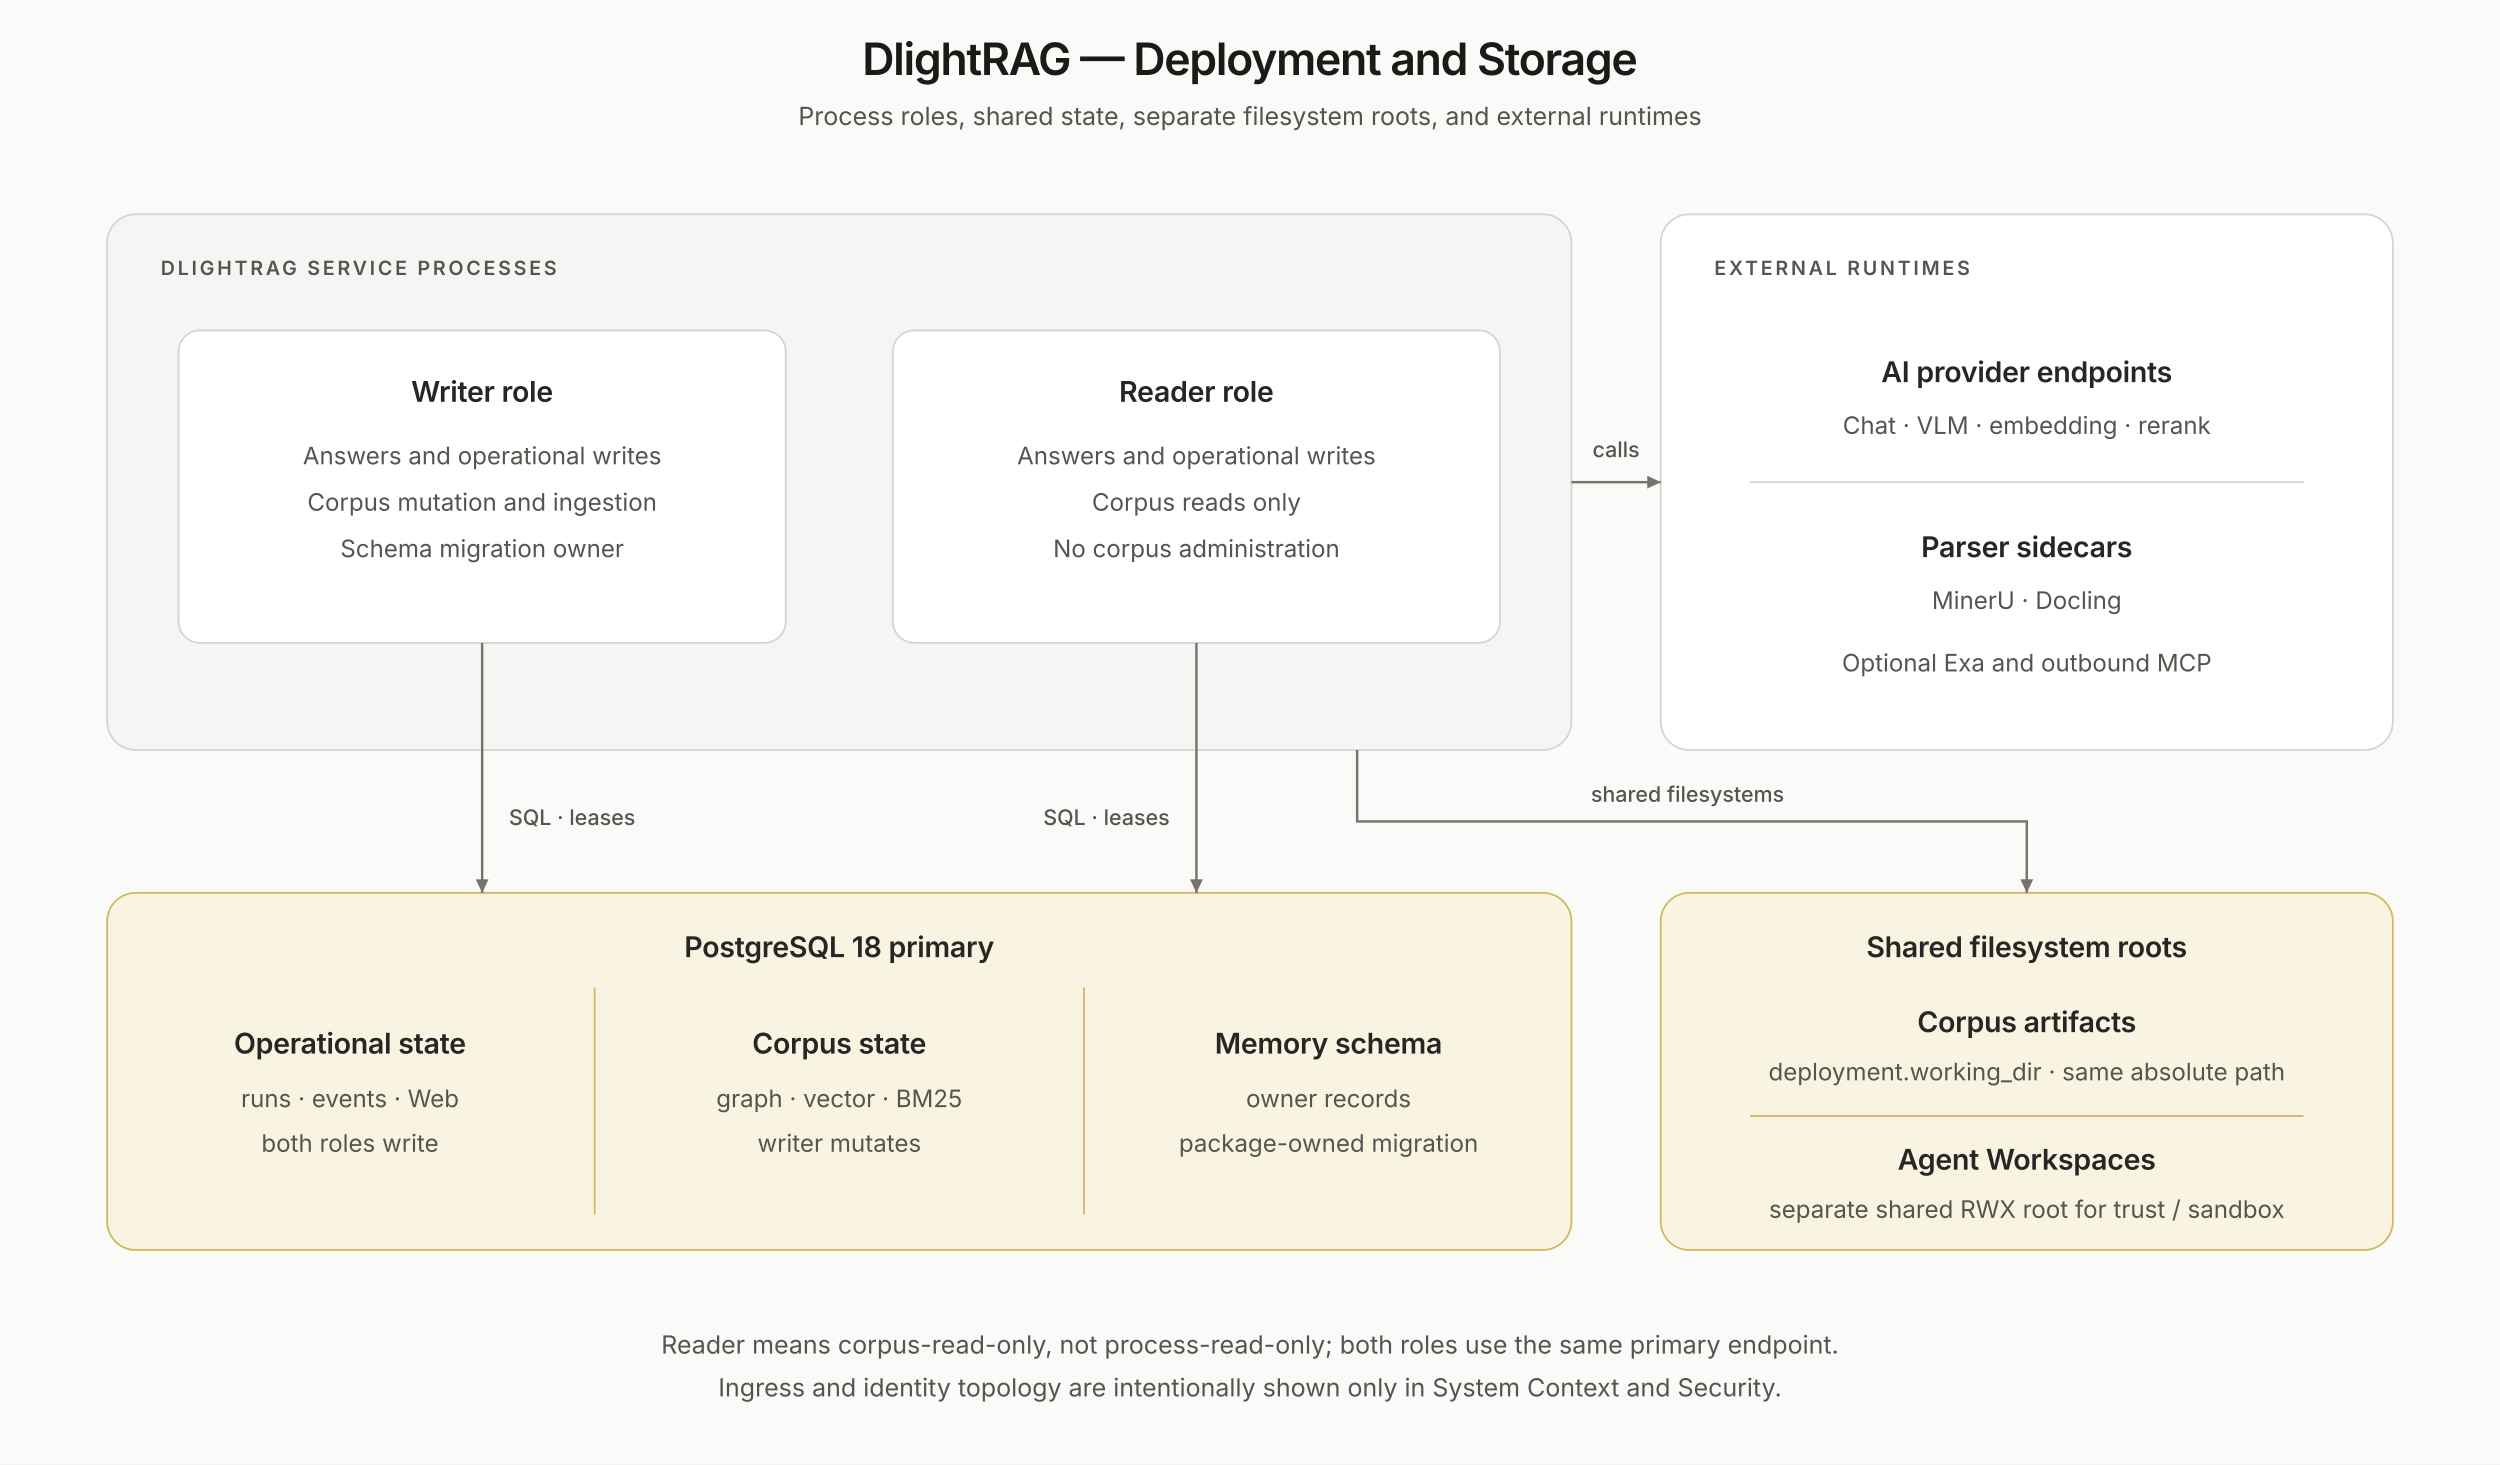
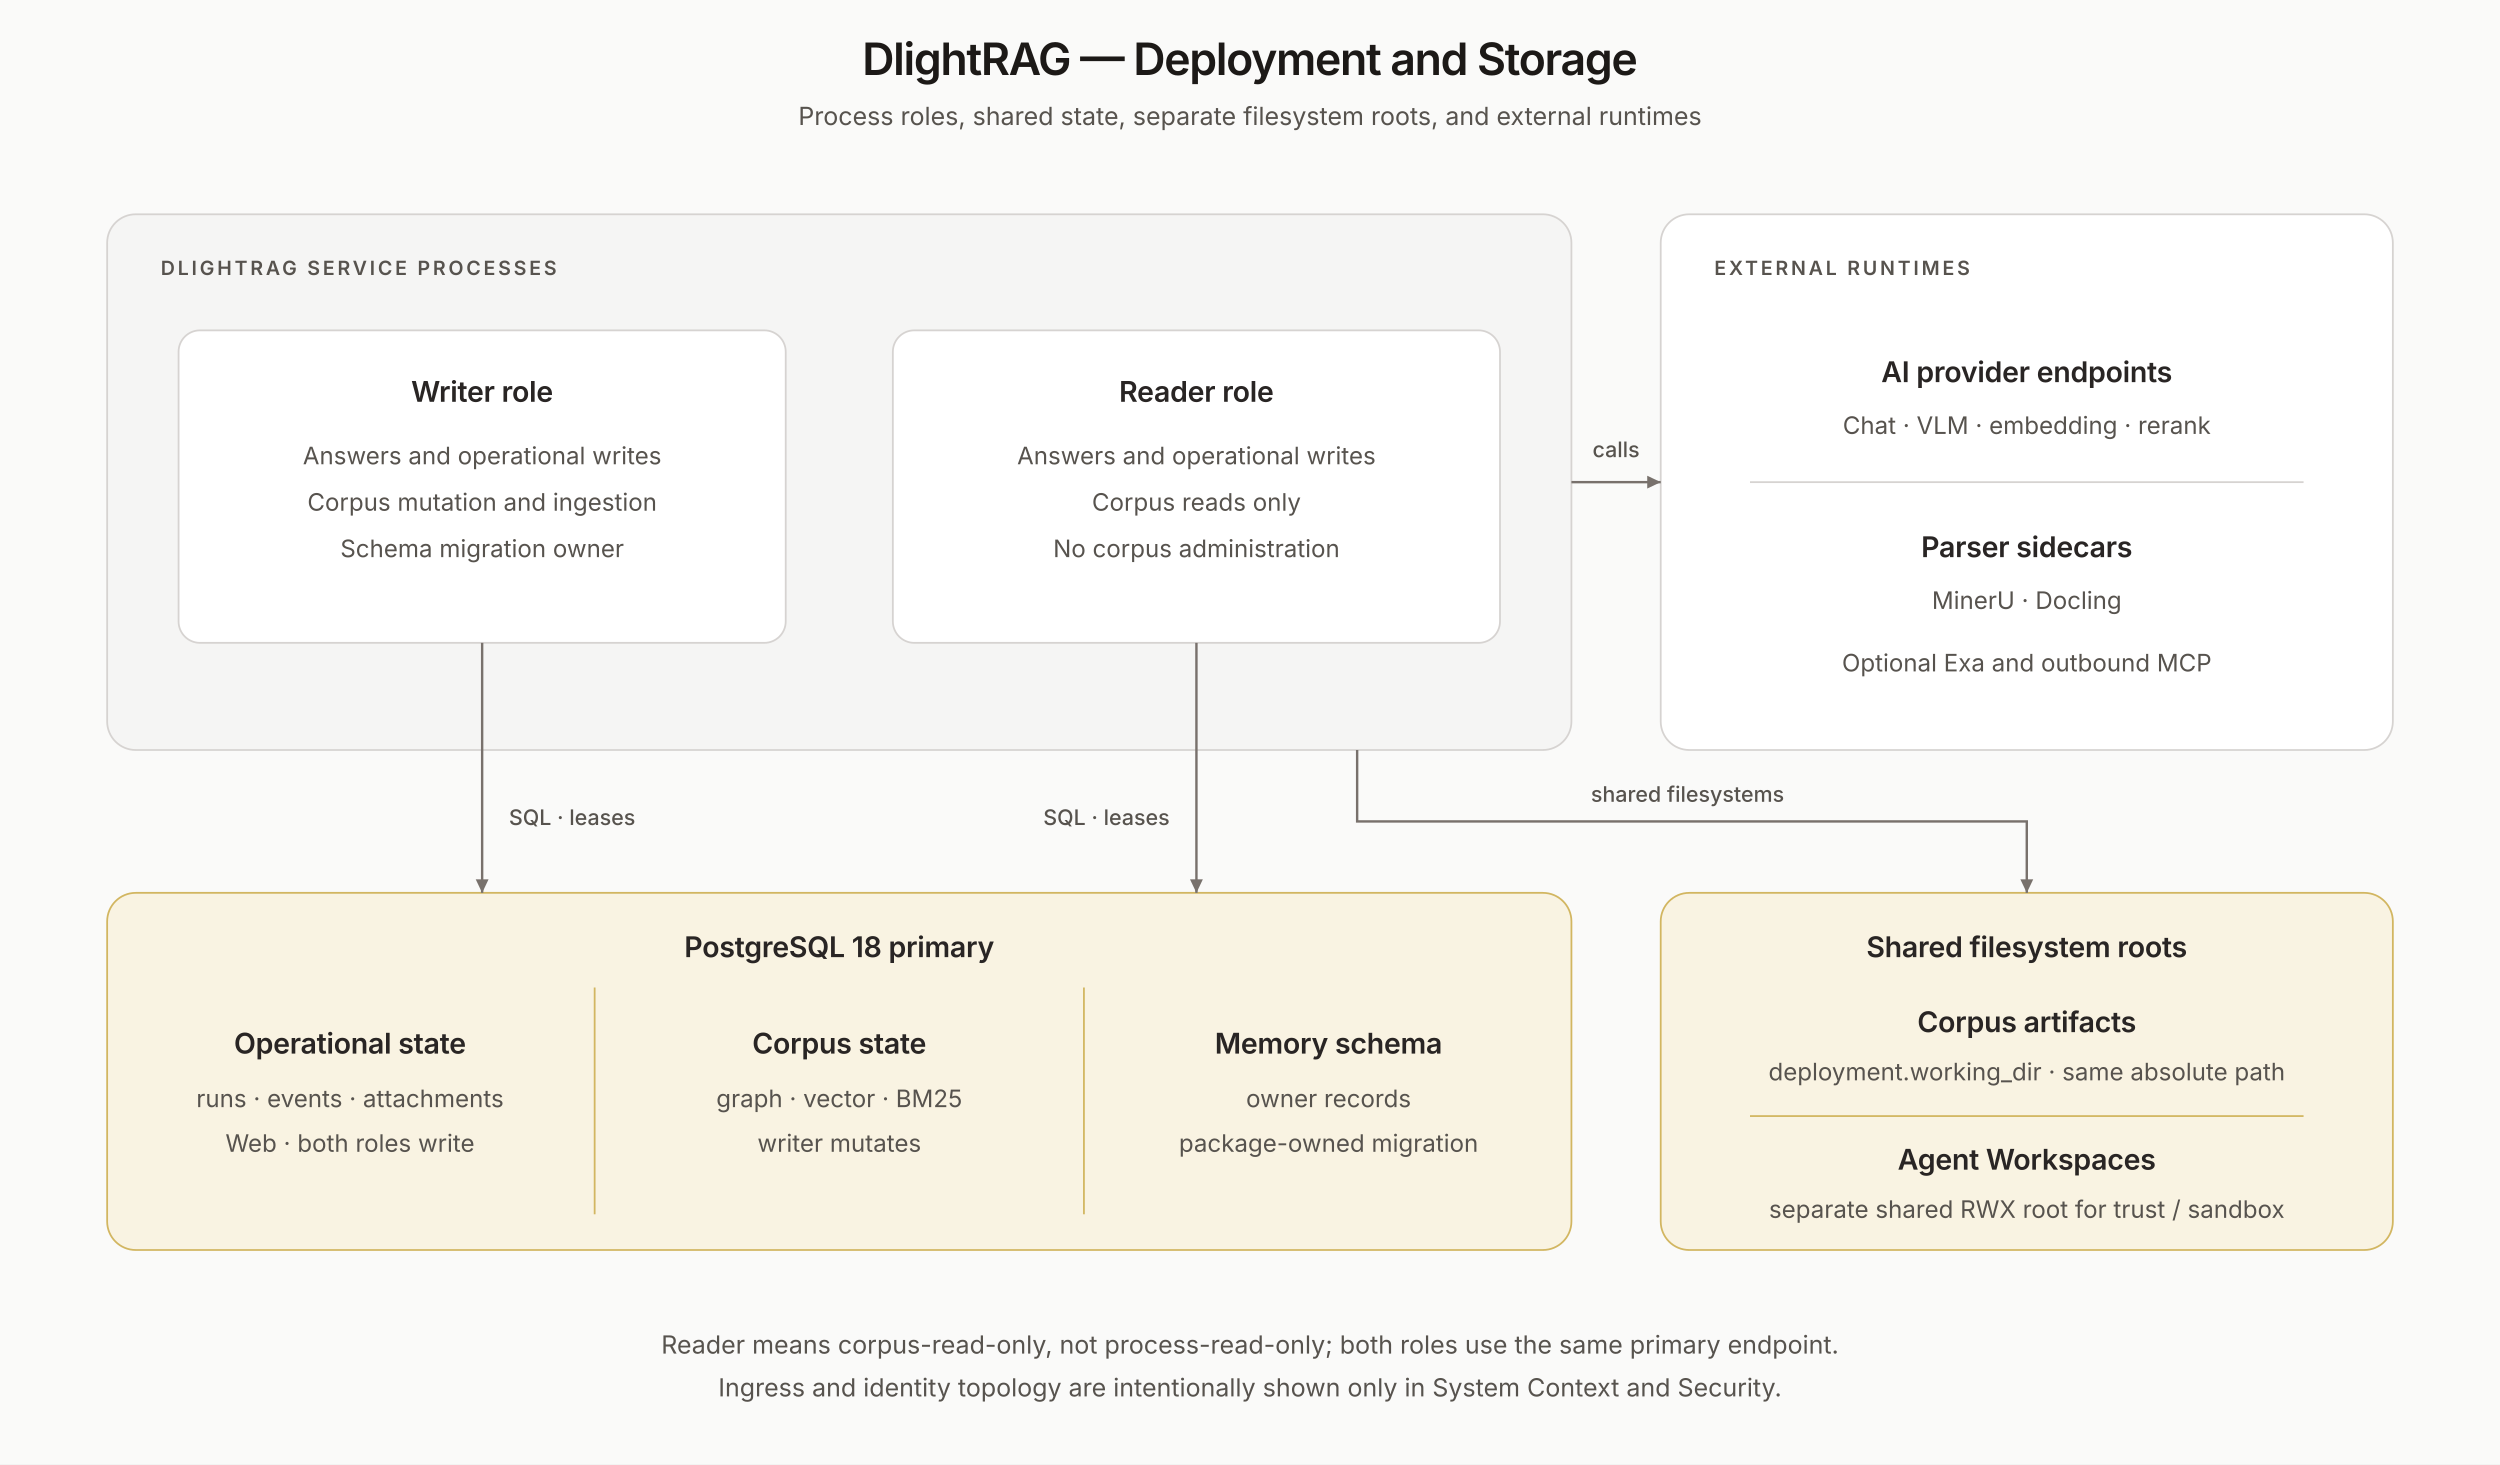
<svg xmlns="http://www.w3.org/2000/svg" width="1400" height="820" viewBox="0 0 1400 820" role="img" aria-labelledby="title description">
  <defs>
    <marker id="arrow" viewBox="0 0 10 10" refX="8" refY="5" markerWidth="7" markerHeight="7" orient="auto-start-reverse">
      <path d="M 0 1.2 L 8 5 L 0 8.8 z" class="arrow-head" />
    </marker>
    <style>
      :root { color-scheme: light dark; }
      .canvas { fill: #fafaf9; }
      .heading { fill: #1c1917; font: 600 25px ui-sans-serif, system-ui, -apple-system, "Segoe UI", sans-serif; letter-spacing: -0.03em; }
      .subtitle, .note { fill: #57534e; font: 400 14px ui-sans-serif, system-ui, -apple-system, "Segoe UI", sans-serif; }
      .group-title { fill: #57534e; font: 600 11px ui-sans-serif, system-ui, -apple-system, "Segoe UI", sans-serif; letter-spacing: 0.14em; }
      .node-title { fill: #292524; font: 600 16px ui-sans-serif, system-ui, -apple-system, "Segoe UI", sans-serif; letter-spacing: -0.01em; }
      .node-copy { fill: #57534e; font: 400 13.5px ui-sans-serif, system-ui, -apple-system, "Segoe UI", sans-serif; }
      .edge-label { fill: #57534e; font: 500 12px ui-sans-serif, system-ui, -apple-system, "Segoe UI", sans-serif; }
      .process-group { fill: #f5f5f4; stroke: #d6d3d1; stroke-width: 1; }
      .process, .external { fill: #fff; stroke: #d6d3d1; stroke-width: 1; }
      .store { fill: #f7de9d; fill-opacity: 0.24; stroke: #d2b661; stroke-width: 1; }
      .divider { stroke: #d2b661; stroke-width: 1; }
      .external-divider { stroke: #d6d3d1; stroke-width: 1; }
      .edge { fill: none; stroke: #78716c; stroke-width: 1.35; marker-end: url(#arrow); }
      .arrow-head { fill: #78716c; }
      @media (prefers-color-scheme: dark) {
        .canvas { fill: #0c0a09; }
        .heading, .node-title { fill: #f5f5f4; }
        .subtitle, .note, .edge-label { fill: #a8a29e; }
        .group-title, .node-copy { fill: #d6d3d1; }
        .process-group { fill: #1c1917; stroke: #292524; }
        .process, .external { fill: #292524; stroke: #44403c; }
        .store { fill: #574a24; fill-opacity: 0.55; stroke: #7e6c37; }
        .divider { stroke: #7e6c37; }
        .external-divider { stroke: #44403c; }
        .edge { stroke: #78716c; }
        .arrow-head { fill: #78716c; }
      }
    </style>
  </defs>
  <rect class="canvas" width="1400" height="820" />
  <text class="heading" x="700" y="42" text-anchor="middle">DlightRAG — Deployment and Storage</text>
  <text class="subtitle" x="700" y="70" text-anchor="middle">Process roles, shared state, separate filesystem roots, and external runtimes</text>
  <rect class="process-group" x="60" y="120" width="820" height="300" rx="16" />
  <text class="group-title" x="90" y="154">DLIGHTRAG SERVICE PROCESSES</text>
  <rect class="process" x="100" y="185" width="340" height="175" rx="12" />
  <text class="node-title" x="270" y="225" text-anchor="middle">Writer role</text>
  <text class="node-copy" x="270" y="260" text-anchor="middle">Answers and operational writes</text>
  <text class="node-copy" x="270" y="286" text-anchor="middle">Corpus mutation and ingestion</text>
  <text class="node-copy" x="270" y="312" text-anchor="middle">Schema migration owner</text>
  <rect class="process" x="500" y="185" width="340" height="175" rx="12" />
  <text class="node-title" x="670" y="225" text-anchor="middle">Reader role</text>
  <text class="node-copy" x="670" y="260" text-anchor="middle">Answers and operational writes</text>
  <text class="node-copy" x="670" y="286" text-anchor="middle">Corpus reads only</text>
  <text class="node-copy" x="670" y="312" text-anchor="middle">No corpus administration</text>
  <rect class="external" x="930" y="120" width="410" height="300" rx="16" />
  <text class="group-title" x="960" y="154">EXTERNAL RUNTIMES</text>
  <text class="node-title" x="1135" y="214" text-anchor="middle">AI provider endpoints</text>
  <text class="node-copy" x="1135" y="243" text-anchor="middle">Chat · VLM · embedding · rerank</text>
  <line class="external-divider" x1="980" y1="270" x2="1290" y2="270" />
  <text class="node-title" x="1135" y="312" text-anchor="middle">Parser sidecars</text>
  <text class="node-copy" x="1135" y="341" text-anchor="middle">MinerU · Docling</text>
  <text class="node-copy" x="1135" y="376" text-anchor="middle">Optional Exa and outbound MCP</text>
  <rect class="store" x="60" y="500" width="820" height="200" rx="16" />
  <text class="node-title" x="470" y="536" text-anchor="middle">PostgreSQL 18 primary</text>
  <line class="divider" x1="333" y1="553" x2="333" y2="680" />
  <line class="divider" x1="607" y1="553" x2="607" y2="680" />
  <text class="node-title" x="196" y="590" text-anchor="middle">Operational state</text>
-   <text class="node-copy" x="196" y="620" text-anchor="middle">runs · events · Web</text>
-   <text class="node-copy" x="196" y="645" text-anchor="middle">both roles write</text>
+   <text class="node-copy" x="196" y="620" text-anchor="middle">runs · events · attachments</text>
+   <text class="node-copy" x="196" y="645" text-anchor="middle">Web · both roles write</text>
  <text class="node-title" x="470" y="590" text-anchor="middle">Corpus state</text>
  <text class="node-copy" x="470" y="620" text-anchor="middle">graph · vector · BM25</text>
  <text class="node-copy" x="470" y="645" text-anchor="middle">writer mutates</text>
  <text class="node-title" x="744" y="590" text-anchor="middle">Memory schema</text>
  <text class="node-copy" x="744" y="620" text-anchor="middle">owner records</text>
  <text class="node-copy" x="744" y="645" text-anchor="middle">package-owned migration</text>
  <rect class="store" x="930" y="500" width="410" height="200" rx="16" />
  <text class="node-title" x="1135" y="536" text-anchor="middle">Shared filesystem roots</text>
  <text class="node-title" x="1135" y="578" text-anchor="middle">Corpus artifacts</text>
  <text class="node-copy" x="1135" y="605" text-anchor="middle">deployment.working_dir · same absolute path</text>
  <line class="divider" x1="980" y1="625" x2="1290" y2="625" />
  <text class="node-title" x="1135" y="655" text-anchor="middle">Agent Workspaces</text>
  <text class="node-copy" x="1135" y="682" text-anchor="middle">separate shared RWX root for trust / sandbox</text>
  <path class="edge" d="M 270 360 V 500" />
  <text class="edge-label" x="285" y="462">SQL · leases</text>
  <path class="edge" d="M 670 360 V 500" />
  <text class="edge-label" x="655" y="462" text-anchor="end">SQL · leases</text>
  <path class="edge" d="M 760 420 V 460 H 1135 V 500" />
  <text class="edge-label" x="945" y="449" text-anchor="middle">shared filesystems</text>
  <path class="edge" d="M 880 270 H 930" />
  <text class="edge-label" x="905" y="256" text-anchor="middle">calls</text>
  <text class="note" x="700" y="758" text-anchor="middle">Reader means corpus-read-only, not process-read-only; both roles use the same primary endpoint.</text>
  <text class="note" x="700" y="782" text-anchor="middle">Ingress and identity topology are intentionally shown only in System Context and Security.</text>
</svg>
